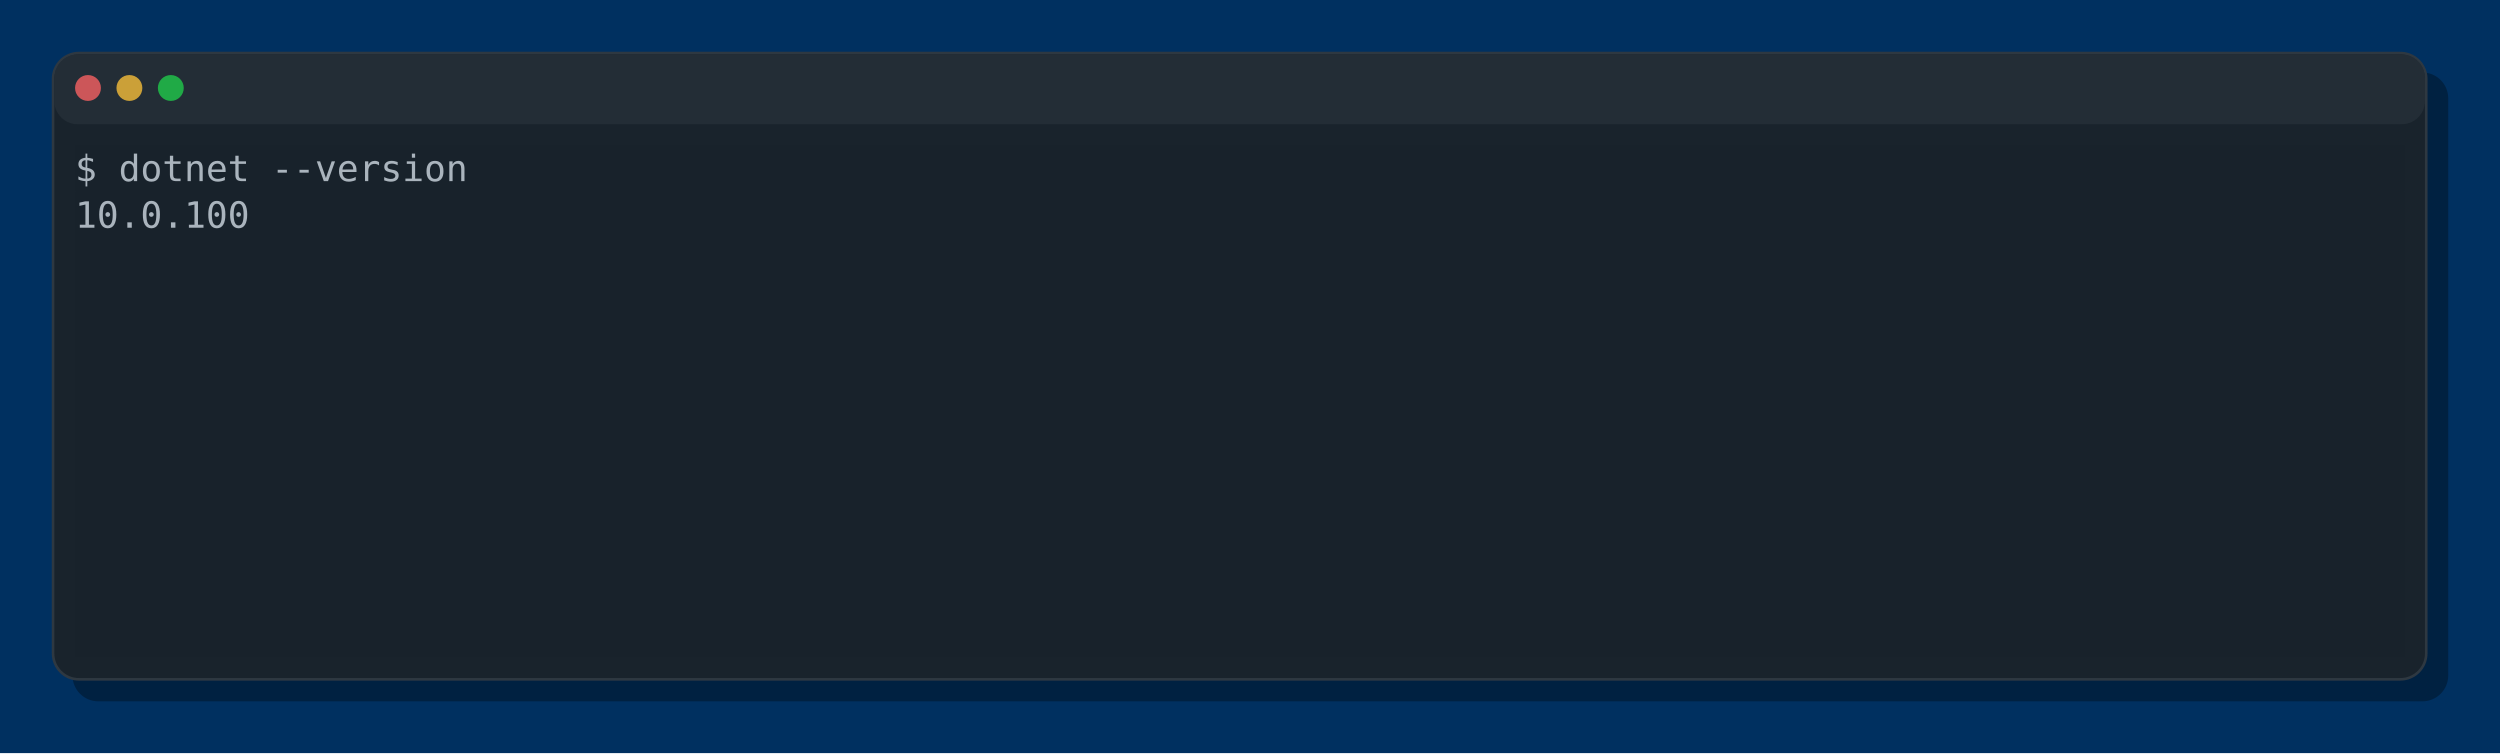
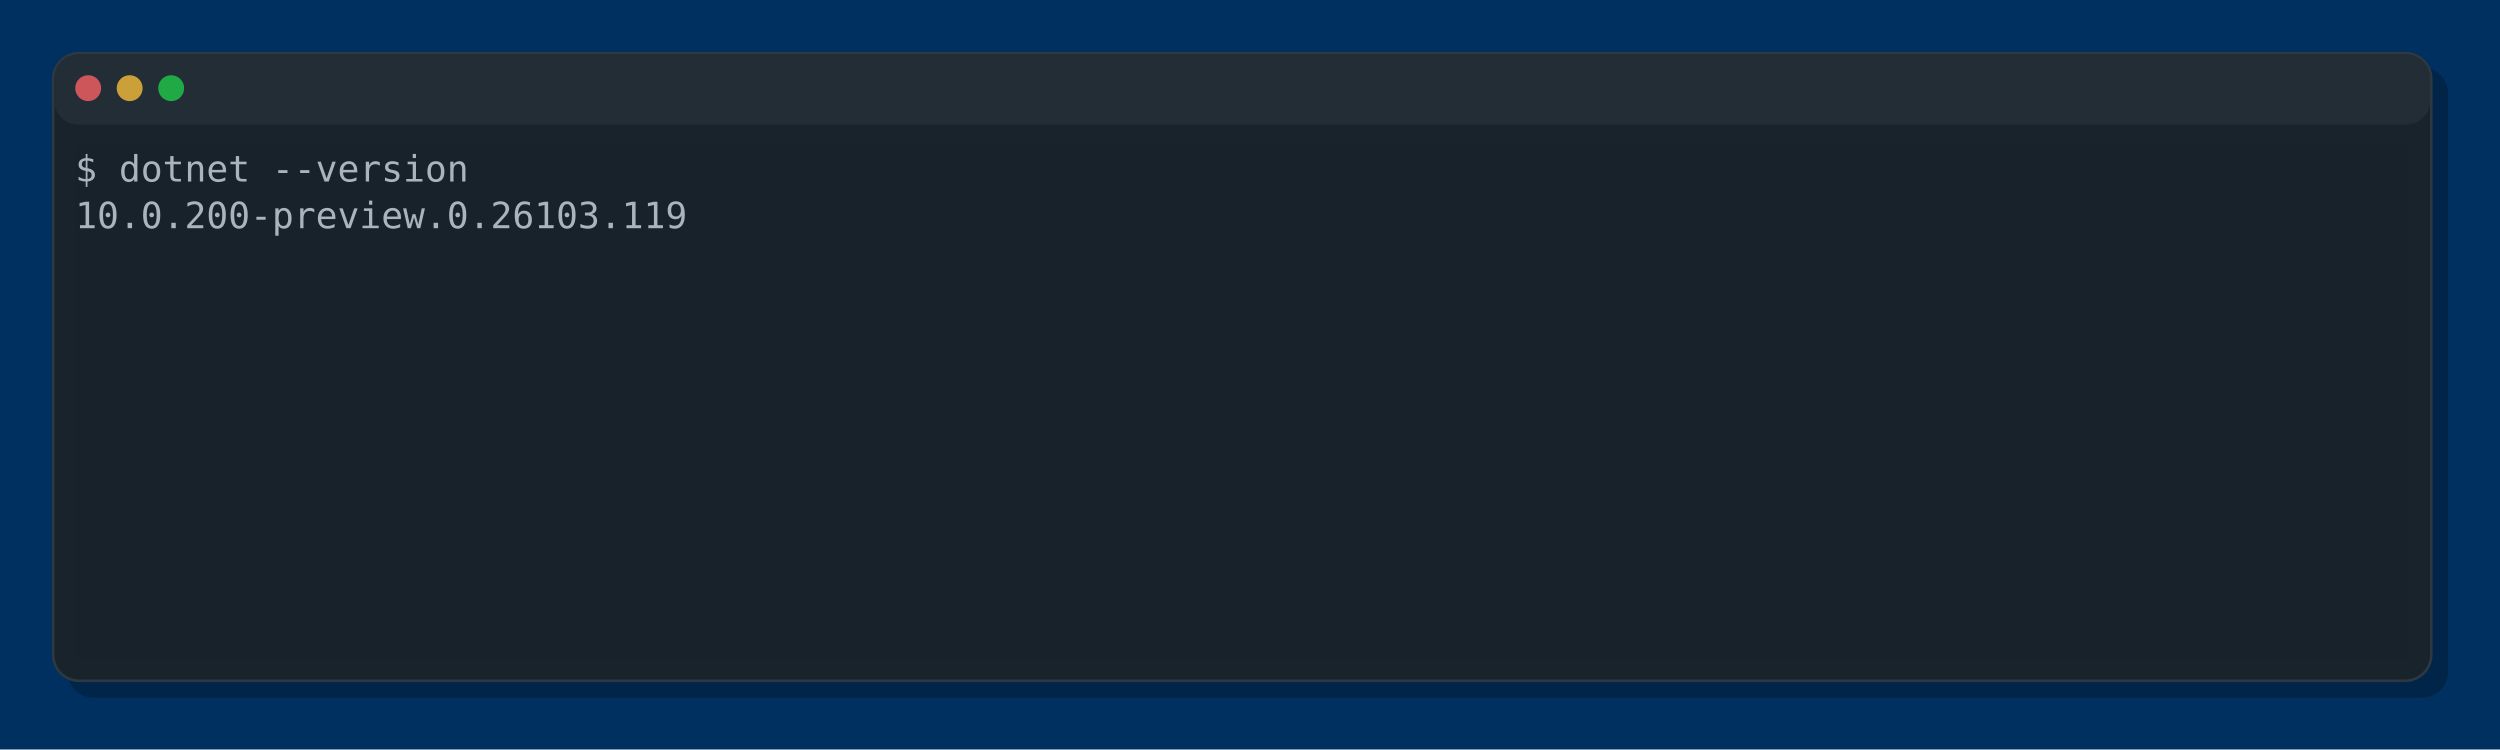
- <svg xmlns="http://www.w3.org/2000/svg" viewBox="0 0 966 291" role="img" aria-label="console2svg output">
+ <svg xmlns="http://www.w3.org/2000/svg" viewBox="0 0 964 289" role="img" aria-label="console2svg output">
  <style>.crt{font-family:ui-monospace,"Cascadia Mono","Segoe UI Mono","SFMono-Regular",Menlo,monospace;font-size:14px;}text{dominant-baseline:alphabetic;}.bg{shape-rendering:crispEdges;}</style>
-   <rect width="966" height="291" fill="#003060" />
+   <rect width="964" height="289" fill="#003060" />
  <g opacity="0.8">
-     <rect x="28" y="28" rx="10" ry="10" width="918" height="243" fill="black" fill-opacity="0.4" />
+     <rect x="26" y="26" rx="10" ry="10" width="918" height="243" fill="black" fill-opacity="0.3" />
    <rect x="20.5" y="20.5" rx="10" ry="10" width="917" height="242" fill="#1f1f1f" stroke="#3a3a3a" />
    <rect x="21" y="21" rx="9" ry="9" width="916" height="27" fill="#2c2c2c" />
    <circle cx="34" cy="34" r="5" fill="#ff5f57" />
    <circle cx="50" cy="34" r="5" fill="#febc2e" />
    <circle cx="66" cy="34" r="5" fill="#28c840" />
    <rect x="29" y="56" width="900" height="18" fill="#1e1e1e" />
    <text class="crt" x="29" y="70" fill="#d4d4d4">$ dotnet --version</text>
    <g transform="translate(29 74)">
      <rect width="900" height="180" fill="#1e1e1e" />
-       <text class="crt" x="0" y="14" fill="#d4d4d4" textLength="72" lengthAdjust="spacingAndGlyphs">10.0.100</text>
+       <text class="crt" x="0" y="14" fill="#d4d4d4" textLength="252" lengthAdjust="spacingAndGlyphs">10.0.200-preview.0.26103.119</text>
    </g>
  </g>
</svg>
